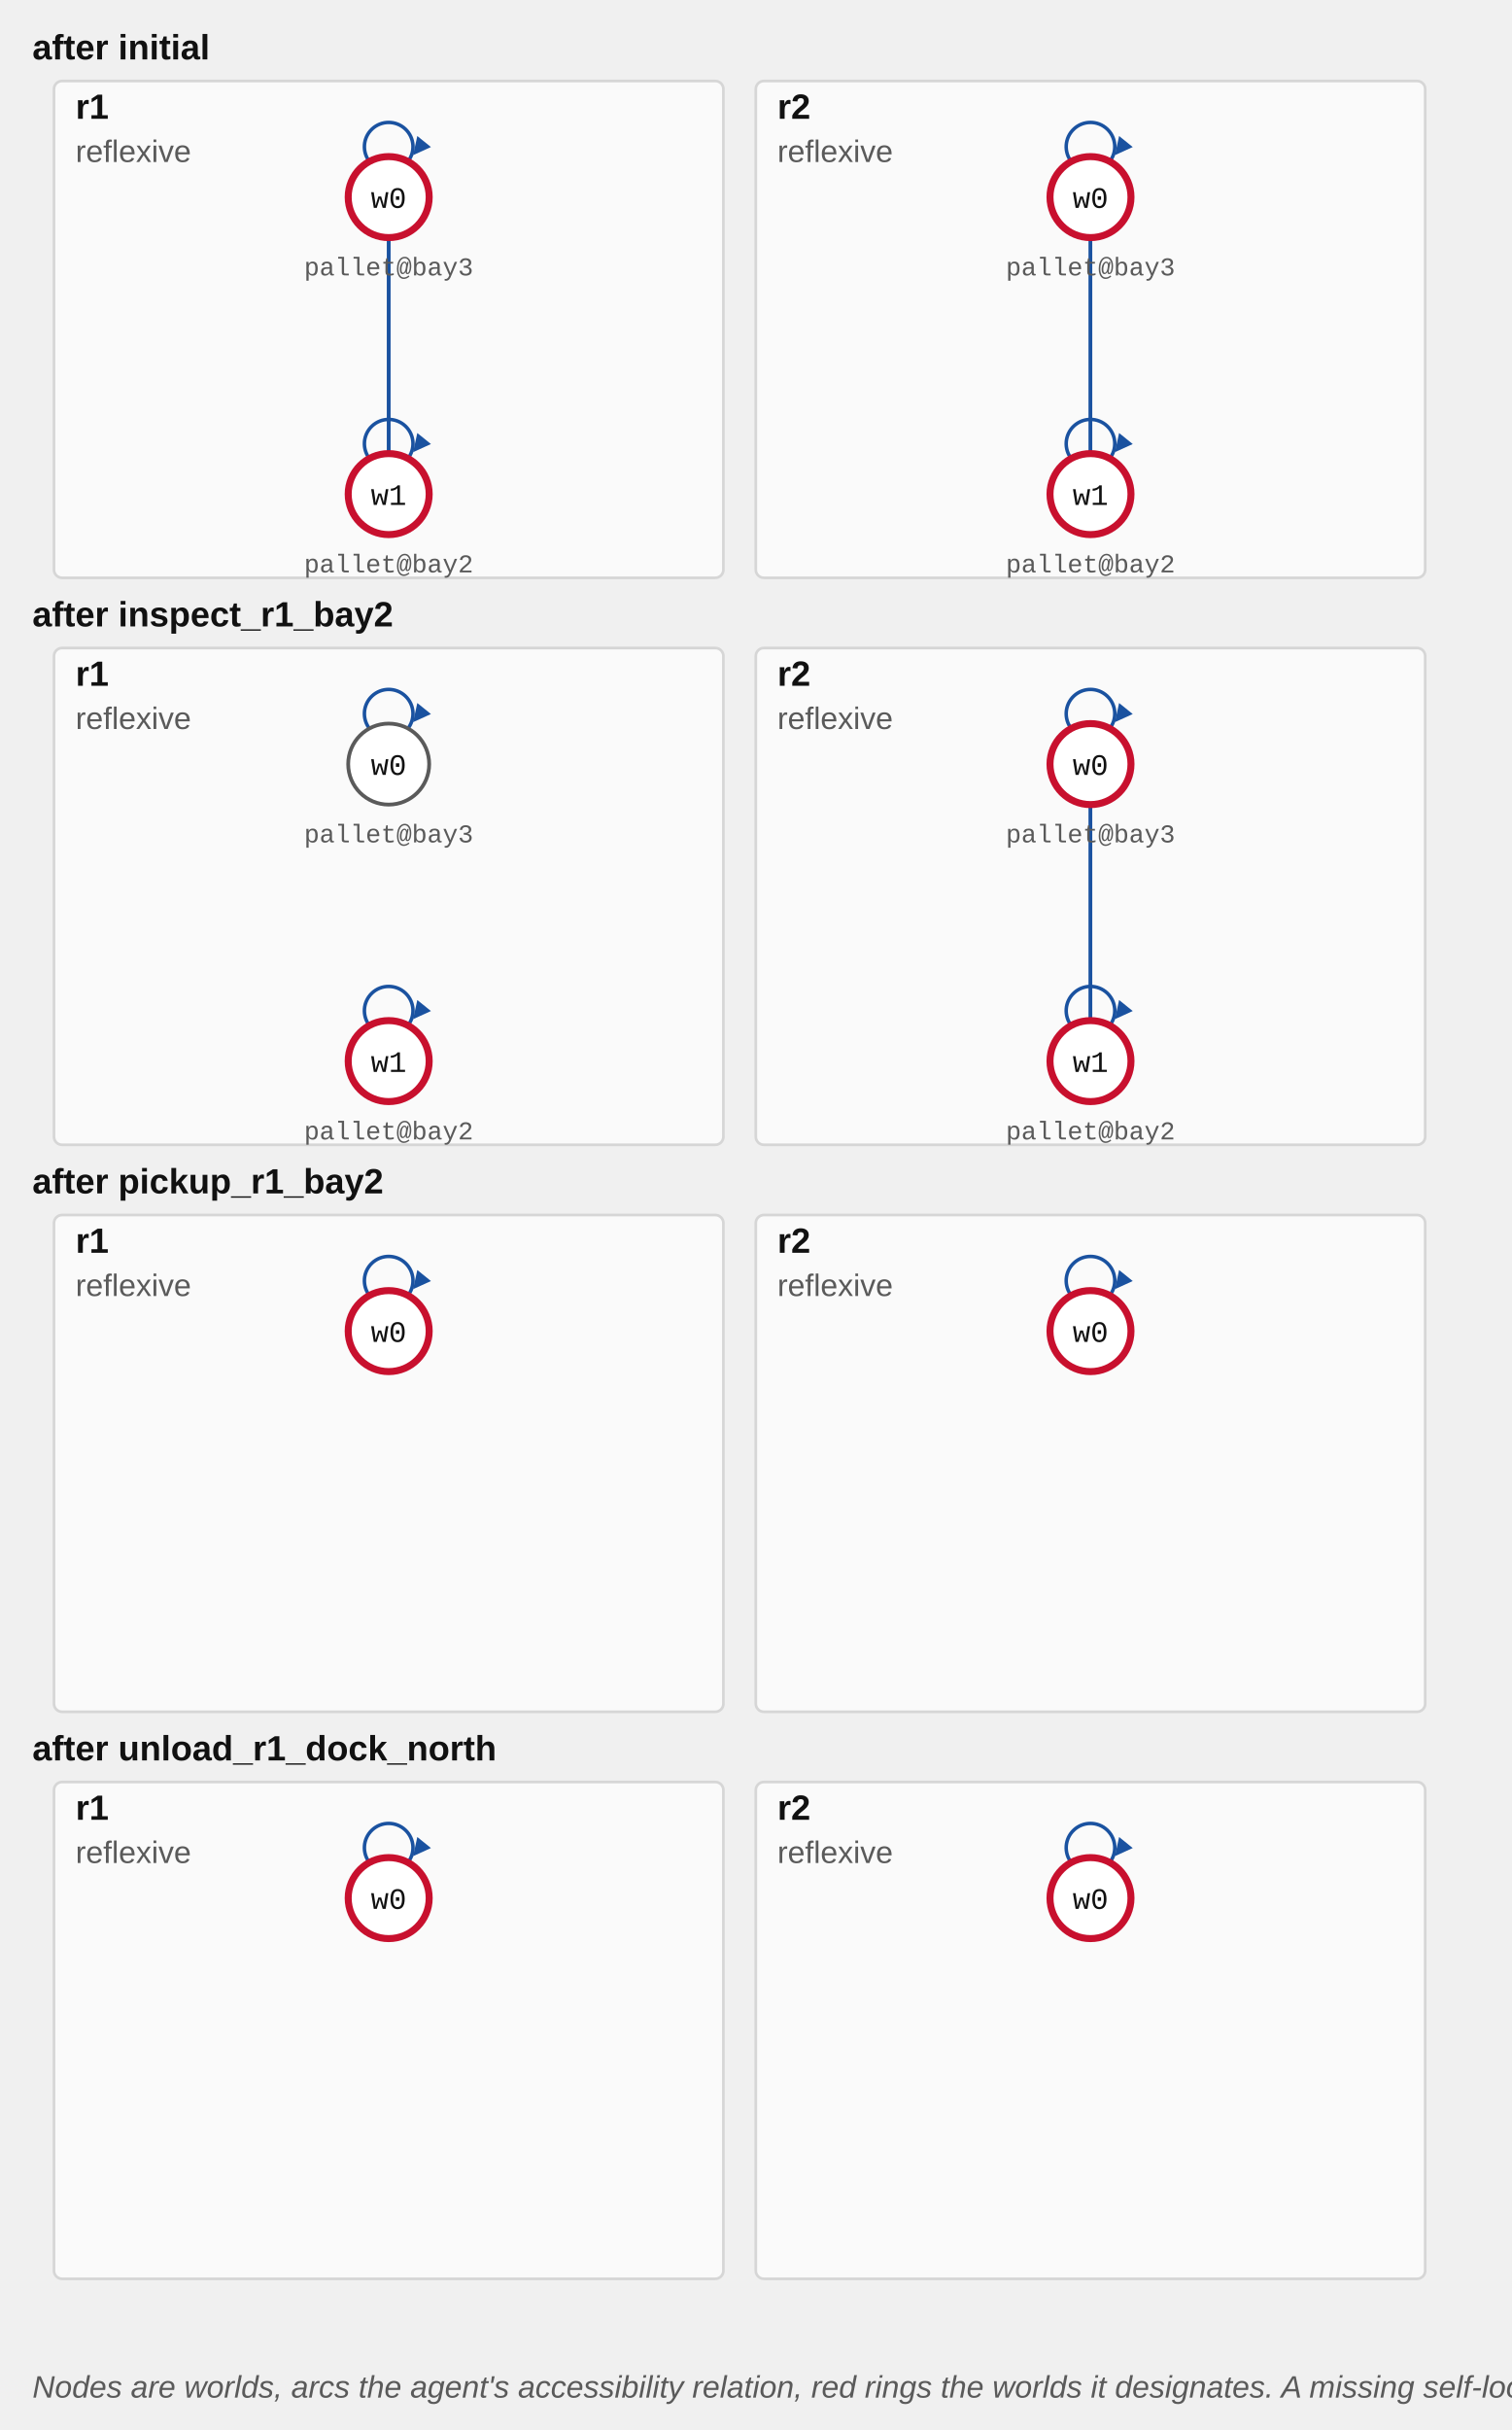
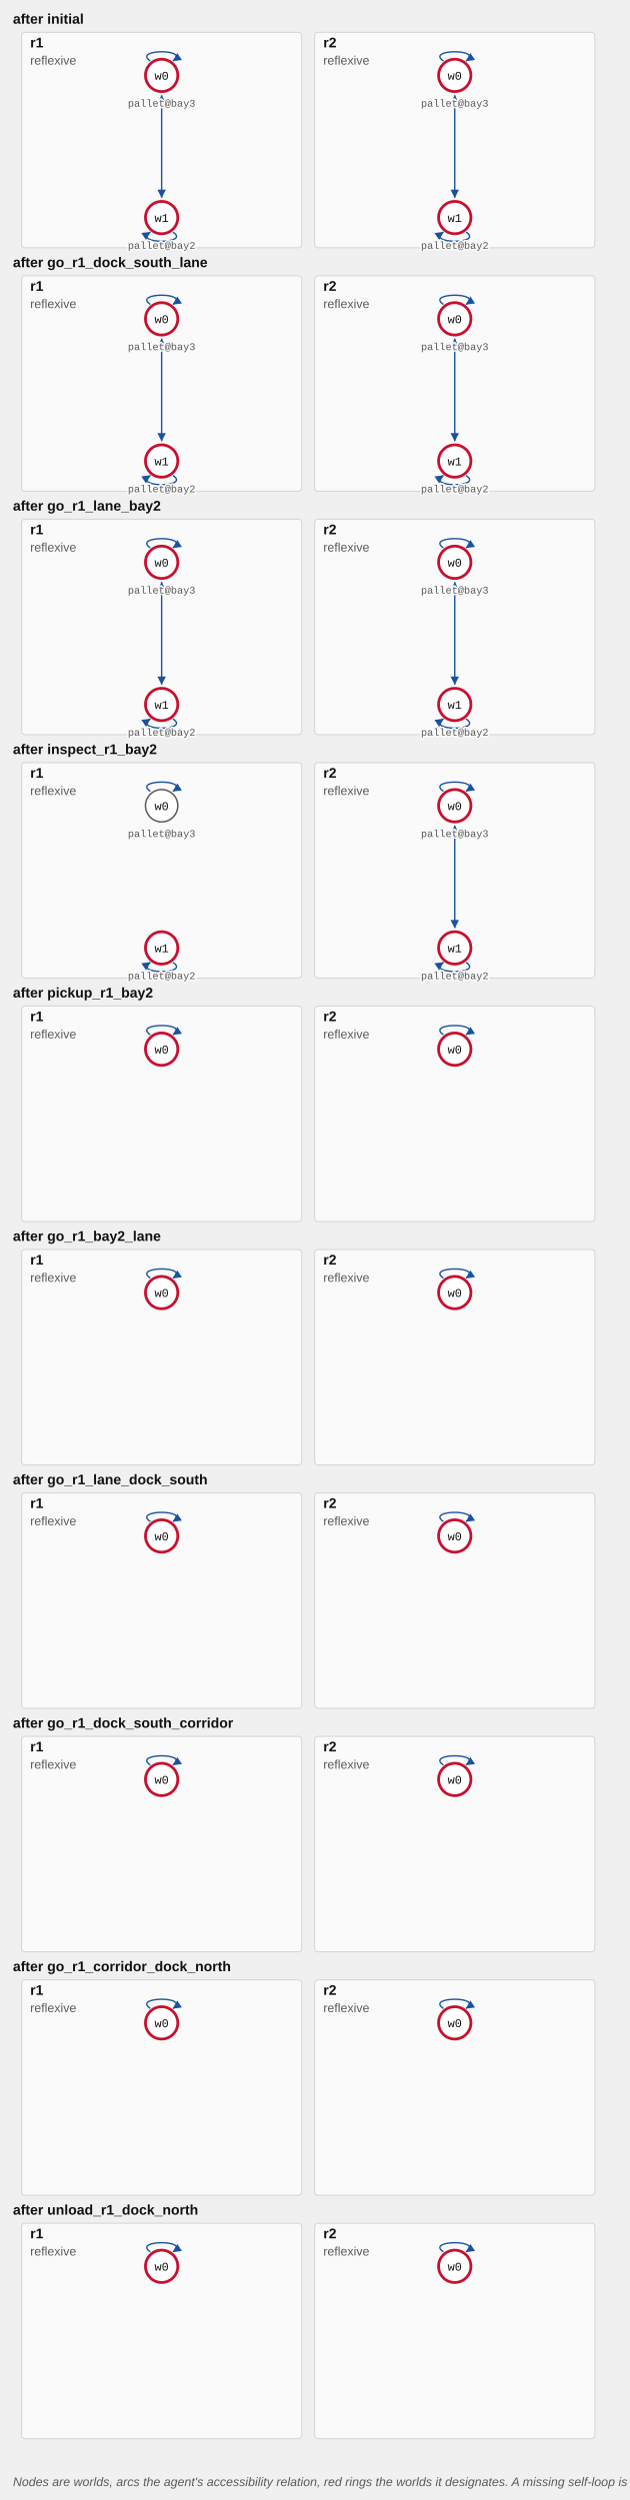
- <svg xmlns="http://www.w3.org/2000/svg" viewBox="0 0 560 900" width="560" height="900" font-family="Arial, Helvetica, sans-serif" role="img" aria-label="Accessibility relations per agent at each step">
+ <svg xmlns="http://www.w3.org/2000/svg" viewBox="0 0 584 2320" width="584" height="2320" font-family="Arial, Helvetica, sans-serif" role="img" aria-label="Accessibility relations per agent at each step">
  <style>
  .lbl  { font-size:11.5px; fill:#5A5A5A }
  .ttl  { font-size:13px; font-weight:bold; fill:#111111 }
  .cap  { font-size:11.5px; fill:#5A5A5A; font-style:italic }
  .wid  { font-family:'Courier New',Courier,monospace; font-size:11px; fill:#111111 }
  .atom { font-family:'Courier New',Courier,monospace; font-size:9.5px; fill:#5A5A5A }
+   .atomh{ font-family:'Courier New',Courier,monospace; font-size:9.5px;
+            fill:none; stroke:#FAFAFA; stroke-width:3; stroke-linejoin:round }
  .node { fill:#FFFFFF; stroke:#5A5A5A; stroke-width:1.4 }
  .des  { fill:#FFFFFF; stroke:#C8102E; stroke-width:2.6 }
  .act  { fill:#FDECEF; stroke:#C8102E; stroke-width:2.6 }
  .arc  { stroke:#1A52A0; stroke-width:1.3; fill:none; marker-end:url(#a) }
+   .arc2 { stroke:#1A52A0; stroke-width:1.3; fill:none;
+            marker-end:url(#a); marker-start:url(#b) }
+   .loop { stroke:#1A52A0; stroke-width:1.3; fill:none; marker-end:url(#a) }
  .axis { stroke:#D6D6D6; stroke-width:1 }
</style>
  <defs>
-     <marker id="a" viewBox="0 0 10 10" refX="15" refY="5" markerWidth="5" markerHeight="5" orient="auto">
+     <marker id="a" viewBox="0 0 10 10" refX="9.5" refY="5" markerWidth="6" markerHeight="6" orient="auto">
      <path d="M0,0 L10,5 L0,10 z" fill="#1A52A0" />
+     </marker>
+     <marker id="b" viewBox="0 0 10 10" refX="0.5" refY="5" markerWidth="6" markerHeight="6" orient="auto">
+       <path d="M10,0 L0,5 L10,10 z" fill="#1A52A0" />
    </marker>
  </defs>
  <text class="ttl" x="12" y="22">after initial</text>
-   <rect x="20" y="30" width="248" height="184" rx="3" fill="#FAFAFA" stroke="#D6D6D6" />
+   <rect x="20" y="30" width="260" height="200" rx="3" fill="#FAFAFA" stroke="#D6D6D6" />
  <text class="ttl" x="28" y="44">r1</text>
  <text class="lbl" x="28" y="60">reflexive</text>
-   <path class="arc" d="M137,60 A9,9 0 1,1 151,60" />
-   <path class="arc" d="M144,73 L144,183" />
-   <path class="arc" d="M144,183 L144,73" />
-   <path class="arc" d="M137,170 A9,9 0 1,1 151,170" />
-   <circle class="des" cx="144" cy="73" r="15" />
-   <text class="wid" x="144" y="77" text-anchor="middle">w0</text>
-   <text class="atom" x="144" y="102" text-anchor="middle">pallet@bay3</text>
-   <circle class="des" cx="144" cy="183" r="15" />
-   <text class="wid" x="144" y="187" text-anchor="middle">w1</text>
-   <text class="atom" x="144" y="212" text-anchor="middle">pallet@bay2</text>
-   <rect x="280" y="30" width="248" height="184" rx="3" fill="#FAFAFA" stroke="#D6D6D6" />
-   <text class="ttl" x="288" y="44">r2</text>
-   <text class="lbl" x="288" y="60">reflexive</text>
-   <path class="arc" d="M397,60 A9,9 0 1,1 411,60" />
-   <path class="arc" d="M404,73 L404,183" />
-   <path class="arc" d="M404,183 L404,73" />
-   <path class="arc" d="M397,170 A9,9 0 1,1 411,170" />
-   <circle class="des" cx="404" cy="73" r="15" />
-   <text class="wid" x="404" y="77" text-anchor="middle">w0</text>
-   <text class="atom" x="404" y="102" text-anchor="middle">pallet@bay3</text>
-   <circle class="des" cx="404" cy="183" r="15" />
-   <text class="wid" x="404" y="187" text-anchor="middle">w1</text>
-   <text class="atom" x="404" y="212" text-anchor="middle">pallet@bay2</text>
-   <text class="ttl" x="12" y="232">after inspect_r1_bay2</text>
-   <rect x="20" y="240" width="248" height="184" rx="3" fill="#FAFAFA" stroke="#D6D6D6" />
-   <text class="ttl" x="28" y="254">r1</text>
-   <text class="lbl" x="28" y="270">reflexive</text>
-   <path class="arc" d="M137,270 A9,9 0 1,1 151,270" />
-   <path class="arc" d="M137,380 A9,9 0 1,1 151,380" />
-   <circle class="node" cx="144" cy="283" r="15" />
-   <text class="wid" x="144" y="287" text-anchor="middle">w0</text>
-   <text class="atom" x="144" y="312" text-anchor="middle">pallet@bay3</text>
-   <circle class="des" cx="144" cy="393" r="15" />
-   <text class="wid" x="144" y="397" text-anchor="middle">w1</text>
-   <text class="atom" x="144" y="422" text-anchor="middle">pallet@bay2</text>
-   <rect x="280" y="240" width="248" height="184" rx="3" fill="#FAFAFA" stroke="#D6D6D6" />
-   <text class="ttl" x="288" y="254">r2</text>
-   <text class="lbl" x="288" y="270">reflexive</text>
-   <path class="arc" d="M397,270 A9,9 0 1,1 411,270" />
-   <path class="arc" d="M404,283 L404,393" />
-   <path class="arc" d="M404,393 L404,283" />
-   <path class="arc" d="M397,380 A9,9 0 1,1 411,380" />
-   <circle class="des" cx="404" cy="283" r="15" />
-   <text class="wid" x="404" y="287" text-anchor="middle">w0</text>
-   <text class="atom" x="404" y="312" text-anchor="middle">pallet@bay3</text>
-   <circle class="des" cx="404" cy="393" r="15" />
-   <text class="wid" x="404" y="397" text-anchor="middle">w1</text>
-   <text class="atom" x="404" y="422" text-anchor="middle">pallet@bay2</text>
-   <text class="ttl" x="12" y="442">after pickup_r1_bay2</text>
-   <rect x="20" y="450" width="248" height="184" rx="3" fill="#FAFAFA" stroke="#D6D6D6" />
-   <text class="ttl" x="28" y="464">r1</text>
-   <text class="lbl" x="28" y="480">reflexive</text>
-   <path class="arc" d="M137,480 A9,9 0 1,1 151,480" />
-   <circle class="des" cx="144" cy="493" r="15" />
-   <text class="wid" x="144" y="497" text-anchor="middle">w0</text>
-   <rect x="280" y="450" width="248" height="184" rx="3" fill="#FAFAFA" stroke="#D6D6D6" />
-   <text class="ttl" x="288" y="464">r2</text>
-   <text class="lbl" x="288" y="480">reflexive</text>
-   <path class="arc" d="M397,480 A9,9 0 1,1 411,480" />
-   <circle class="des" cx="404" cy="493" r="15" />
-   <text class="wid" x="404" y="497" text-anchor="middle">w0</text>
-   <text class="ttl" x="12" y="652">after unload_r1_dock_north</text>
-   <rect x="20" y="660" width="248" height="184" rx="3" fill="#FAFAFA" stroke="#D6D6D6" />
-   <text class="ttl" x="28" y="674">r1</text>
-   <text class="lbl" x="28" y="690">reflexive</text>
-   <path class="arc" d="M137,690 A9,9 0 1,1 151,690" />
-   <circle class="des" cx="144" cy="703" r="15" />
-   <text class="wid" x="144" y="707" text-anchor="middle">w0</text>
-   <rect x="280" y="660" width="248" height="184" rx="3" fill="#FAFAFA" stroke="#D6D6D6" />
-   <text class="ttl" x="288" y="674">r2</text>
-   <text class="lbl" x="288" y="690">reflexive</text>
-   <path class="arc" d="M397,690 A9,9 0 1,1 411,690" />
-   <circle class="des" cx="404" cy="703" r="15" />
-   <text class="wid" x="404" y="707" text-anchor="middle">w0</text>
-   <text class="cap" x="12" y="888">Nodes are worlds, arcs the agent's accessibility relation, red rings the worlds it designates. A missing self-loop is a world the agent excludes while it is the case.</text>
+   <path class="loop" d="M139.5,56.6 C122.5,45.2 177.5,45.2 160.5,56.6" />
+   <path class="arc2" d="M150.0,88.5 L150.0,183.5" />
+   <path class="loop" d="M160.5,215.4 C177.5,226.8 122.5,226.8 139.5,215.4" />
+   <circle class="des" cx="150" cy="70" r="15" />
+   <text class="wid" x="150" y="74" text-anchor="middle">w0</text>
+   <text class="atomh" x="150" y="99" text-anchor="middle">pallet@bay3</text>
+   <text class="atom" x="150" y="99" text-anchor="middle">pallet@bay3</text>
+   <circle class="des" cx="150" cy="202" r="15" />
+   <text class="wid" x="150" y="206" text-anchor="middle">w1</text>
+   <text class="atomh" x="150" y="231" text-anchor="middle">pallet@bay2</text>
+   <text class="atom" x="150" y="231" text-anchor="middle">pallet@bay2</text>
+   <rect x="292" y="30" width="260" height="200" rx="3" fill="#FAFAFA" stroke="#D6D6D6" />
+   <text class="ttl" x="300" y="44">r2</text>
+   <text class="lbl" x="300" y="60">reflexive</text>
+   <path class="loop" d="M411.5,56.6 C394.5,45.2 449.5,45.2 432.5,56.6" />
+   <path class="arc2" d="M422.0,88.5 L422.0,183.5" />
+   <path class="loop" d="M432.5,215.4 C449.5,226.8 394.5,226.8 411.5,215.4" />
+   <circle class="des" cx="422" cy="70" r="15" />
+   <text class="wid" x="422" y="74" text-anchor="middle">w0</text>
+   <text class="atomh" x="422" y="99" text-anchor="middle">pallet@bay3</text>
+   <text class="atom" x="422" y="99" text-anchor="middle">pallet@bay3</text>
+   <circle class="des" cx="422" cy="202" r="15" />
+   <text class="wid" x="422" y="206" text-anchor="middle">w1</text>
+   <text class="atomh" x="422" y="231" text-anchor="middle">pallet@bay2</text>
+   <text class="atom" x="422" y="231" text-anchor="middle">pallet@bay2</text>
+   <text class="ttl" x="12" y="248">after go_r1_dock_south_lane</text>
+   <rect x="20" y="256" width="260" height="200" rx="3" fill="#FAFAFA" stroke="#D6D6D6" />
+   <text class="ttl" x="28" y="270">r1</text>
+   <text class="lbl" x="28" y="286">reflexive</text>
+   <path class="loop" d="M139.5,282.6 C122.5,271.2 177.5,271.2 160.5,282.6" />
+   <path class="arc2" d="M150.0,314.5 L150.0,409.5" />
+   <path class="loop" d="M160.5,441.4 C177.5,452.8 122.5,452.8 139.5,441.4" />
+   <circle class="des" cx="150" cy="296" r="15" />
+   <text class="wid" x="150" y="300" text-anchor="middle">w0</text>
+   <text class="atomh" x="150" y="325" text-anchor="middle">pallet@bay3</text>
+   <text class="atom" x="150" y="325" text-anchor="middle">pallet@bay3</text>
+   <circle class="des" cx="150" cy="428" r="15" />
+   <text class="wid" x="150" y="432" text-anchor="middle">w1</text>
+   <text class="atomh" x="150" y="457" text-anchor="middle">pallet@bay2</text>
+   <text class="atom" x="150" y="457" text-anchor="middle">pallet@bay2</text>
+   <rect x="292" y="256" width="260" height="200" rx="3" fill="#FAFAFA" stroke="#D6D6D6" />
+   <text class="ttl" x="300" y="270">r2</text>
+   <text class="lbl" x="300" y="286">reflexive</text>
+   <path class="loop" d="M411.5,282.6 C394.5,271.2 449.5,271.2 432.5,282.6" />
+   <path class="arc2" d="M422.0,314.5 L422.0,409.5" />
+   <path class="loop" d="M432.5,441.4 C449.5,452.8 394.5,452.8 411.5,441.4" />
+   <circle class="des" cx="422" cy="296" r="15" />
+   <text class="wid" x="422" y="300" text-anchor="middle">w0</text>
+   <text class="atomh" x="422" y="325" text-anchor="middle">pallet@bay3</text>
+   <text class="atom" x="422" y="325" text-anchor="middle">pallet@bay3</text>
+   <circle class="des" cx="422" cy="428" r="15" />
+   <text class="wid" x="422" y="432" text-anchor="middle">w1</text>
+   <text class="atomh" x="422" y="457" text-anchor="middle">pallet@bay2</text>
+   <text class="atom" x="422" y="457" text-anchor="middle">pallet@bay2</text>
+   <text class="ttl" x="12" y="474">after go_r1_lane_bay2</text>
+   <rect x="20" y="482" width="260" height="200" rx="3" fill="#FAFAFA" stroke="#D6D6D6" />
+   <text class="ttl" x="28" y="496">r1</text>
+   <text class="lbl" x="28" y="512">reflexive</text>
+   <path class="loop" d="M139.5,508.6 C122.5,497.2 177.5,497.2 160.5,508.6" />
+   <path class="arc2" d="M150.0,540.5 L150.0,635.5" />
+   <path class="loop" d="M160.5,667.4 C177.5,678.8 122.5,678.8 139.5,667.4" />
+   <circle class="des" cx="150" cy="522" r="15" />
+   <text class="wid" x="150" y="526" text-anchor="middle">w0</text>
+   <text class="atomh" x="150" y="551" text-anchor="middle">pallet@bay3</text>
+   <text class="atom" x="150" y="551" text-anchor="middle">pallet@bay3</text>
+   <circle class="des" cx="150" cy="654" r="15" />
+   <text class="wid" x="150" y="658" text-anchor="middle">w1</text>
+   <text class="atomh" x="150" y="683" text-anchor="middle">pallet@bay2</text>
+   <text class="atom" x="150" y="683" text-anchor="middle">pallet@bay2</text>
+   <rect x="292" y="482" width="260" height="200" rx="3" fill="#FAFAFA" stroke="#D6D6D6" />
+   <text class="ttl" x="300" y="496">r2</text>
+   <text class="lbl" x="300" y="512">reflexive</text>
+   <path class="loop" d="M411.5,508.6 C394.5,497.2 449.5,497.2 432.5,508.6" />
+   <path class="arc2" d="M422.0,540.5 L422.0,635.5" />
+   <path class="loop" d="M432.5,667.4 C449.5,678.8 394.5,678.8 411.5,667.4" />
+   <circle class="des" cx="422" cy="522" r="15" />
+   <text class="wid" x="422" y="526" text-anchor="middle">w0</text>
+   <text class="atomh" x="422" y="551" text-anchor="middle">pallet@bay3</text>
+   <text class="atom" x="422" y="551" text-anchor="middle">pallet@bay3</text>
+   <circle class="des" cx="422" cy="654" r="15" />
+   <text class="wid" x="422" y="658" text-anchor="middle">w1</text>
+   <text class="atomh" x="422" y="683" text-anchor="middle">pallet@bay2</text>
+   <text class="atom" x="422" y="683" text-anchor="middle">pallet@bay2</text>
+   <text class="ttl" x="12" y="700">after inspect_r1_bay2</text>
+   <rect x="20" y="708" width="260" height="200" rx="3" fill="#FAFAFA" stroke="#D6D6D6" />
+   <text class="ttl" x="28" y="722">r1</text>
+   <text class="lbl" x="28" y="738">reflexive</text>
+   <path class="loop" d="M139.5,734.6 C122.5,723.2 177.5,723.2 160.5,734.6" />
+   <path class="loop" d="M160.5,893.4 C177.5,904.8 122.5,904.8 139.5,893.4" />
+   <circle class="node" cx="150" cy="748" r="15" />
+   <text class="wid" x="150" y="752" text-anchor="middle">w0</text>
+   <text class="atomh" x="150" y="777" text-anchor="middle">pallet@bay3</text>
+   <text class="atom" x="150" y="777" text-anchor="middle">pallet@bay3</text>
+   <circle class="des" cx="150" cy="880" r="15" />
+   <text class="wid" x="150" y="884" text-anchor="middle">w1</text>
+   <text class="atomh" x="150" y="909" text-anchor="middle">pallet@bay2</text>
+   <text class="atom" x="150" y="909" text-anchor="middle">pallet@bay2</text>
+   <rect x="292" y="708" width="260" height="200" rx="3" fill="#FAFAFA" stroke="#D6D6D6" />
+   <text class="ttl" x="300" y="722">r2</text>
+   <text class="lbl" x="300" y="738">reflexive</text>
+   <path class="loop" d="M411.5,734.6 C394.5,723.2 449.5,723.2 432.5,734.6" />
+   <path class="arc2" d="M422.0,766.5 L422.0,861.5" />
+   <path class="loop" d="M432.5,893.4 C449.5,904.8 394.5,904.8 411.5,893.4" />
+   <circle class="des" cx="422" cy="748" r="15" />
+   <text class="wid" x="422" y="752" text-anchor="middle">w0</text>
+   <text class="atomh" x="422" y="777" text-anchor="middle">pallet@bay3</text>
+   <text class="atom" x="422" y="777" text-anchor="middle">pallet@bay3</text>
+   <circle class="des" cx="422" cy="880" r="15" />
+   <text class="wid" x="422" y="884" text-anchor="middle">w1</text>
+   <text class="atomh" x="422" y="909" text-anchor="middle">pallet@bay2</text>
+   <text class="atom" x="422" y="909" text-anchor="middle">pallet@bay2</text>
+   <text class="ttl" x="12" y="926">after pickup_r1_bay2</text>
+   <rect x="20" y="934" width="260" height="200" rx="3" fill="#FAFAFA" stroke="#D6D6D6" />
+   <text class="ttl" x="28" y="948">r1</text>
+   <text class="lbl" x="28" y="964">reflexive</text>
+   <path class="loop" d="M139.5,960.6 C122.5,949.2 177.5,949.2 160.5,960.6" />
+   <circle class="des" cx="150" cy="974" r="15" />
+   <text class="wid" x="150" y="978" text-anchor="middle">w0</text>
+   <rect x="292" y="934" width="260" height="200" rx="3" fill="#FAFAFA" stroke="#D6D6D6" />
+   <text class="ttl" x="300" y="948">r2</text>
+   <text class="lbl" x="300" y="964">reflexive</text>
+   <path class="loop" d="M411.5,960.6 C394.5,949.2 449.5,949.2 432.5,960.6" />
+   <circle class="des" cx="422" cy="974" r="15" />
+   <text class="wid" x="422" y="978" text-anchor="middle">w0</text>
+   <text class="ttl" x="12" y="1152">after go_r1_bay2_lane</text>
+   <rect x="20" y="1160" width="260" height="200" rx="3" fill="#FAFAFA" stroke="#D6D6D6" />
+   <text class="ttl" x="28" y="1174">r1</text>
+   <text class="lbl" x="28" y="1190">reflexive</text>
+   <path class="loop" d="M139.5,1186.6 C122.5,1175.2 177.5,1175.2 160.5,1186.6" />
+   <circle class="des" cx="150" cy="1200" r="15" />
+   <text class="wid" x="150" y="1204" text-anchor="middle">w0</text>
+   <rect x="292" y="1160" width="260" height="200" rx="3" fill="#FAFAFA" stroke="#D6D6D6" />
+   <text class="ttl" x="300" y="1174">r2</text>
+   <text class="lbl" x="300" y="1190">reflexive</text>
+   <path class="loop" d="M411.5,1186.6 C394.5,1175.2 449.5,1175.2 432.5,1186.6" />
+   <circle class="des" cx="422" cy="1200" r="15" />
+   <text class="wid" x="422" y="1204" text-anchor="middle">w0</text>
+   <text class="ttl" x="12" y="1378">after go_r1_lane_dock_south</text>
+   <rect x="20" y="1386" width="260" height="200" rx="3" fill="#FAFAFA" stroke="#D6D6D6" />
+   <text class="ttl" x="28" y="1400">r1</text>
+   <text class="lbl" x="28" y="1416">reflexive</text>
+   <path class="loop" d="M139.5,1412.6 C122.5,1401.2 177.5,1401.2 160.5,1412.6" />
+   <circle class="des" cx="150" cy="1426" r="15" />
+   <text class="wid" x="150" y="1430" text-anchor="middle">w0</text>
+   <rect x="292" y="1386" width="260" height="200" rx="3" fill="#FAFAFA" stroke="#D6D6D6" />
+   <text class="ttl" x="300" y="1400">r2</text>
+   <text class="lbl" x="300" y="1416">reflexive</text>
+   <path class="loop" d="M411.5,1412.6 C394.5,1401.2 449.5,1401.2 432.5,1412.6" />
+   <circle class="des" cx="422" cy="1426" r="15" />
+   <text class="wid" x="422" y="1430" text-anchor="middle">w0</text>
+   <text class="ttl" x="12" y="1604">after go_r1_dock_south_corridor</text>
+   <rect x="20" y="1612" width="260" height="200" rx="3" fill="#FAFAFA" stroke="#D6D6D6" />
+   <text class="ttl" x="28" y="1626">r1</text>
+   <text class="lbl" x="28" y="1642">reflexive</text>
+   <path class="loop" d="M139.5,1638.6 C122.5,1627.2 177.5,1627.2 160.5,1638.6" />
+   <circle class="des" cx="150" cy="1652" r="15" />
+   <text class="wid" x="150" y="1656" text-anchor="middle">w0</text>
+   <rect x="292" y="1612" width="260" height="200" rx="3" fill="#FAFAFA" stroke="#D6D6D6" />
+   <text class="ttl" x="300" y="1626">r2</text>
+   <text class="lbl" x="300" y="1642">reflexive</text>
+   <path class="loop" d="M411.5,1638.6 C394.5,1627.2 449.5,1627.2 432.5,1638.6" />
+   <circle class="des" cx="422" cy="1652" r="15" />
+   <text class="wid" x="422" y="1656" text-anchor="middle">w0</text>
+   <text class="ttl" x="12" y="1830">after go_r1_corridor_dock_north</text>
+   <rect x="20" y="1838" width="260" height="200" rx="3" fill="#FAFAFA" stroke="#D6D6D6" />
+   <text class="ttl" x="28" y="1852">r1</text>
+   <text class="lbl" x="28" y="1868">reflexive</text>
+   <path class="loop" d="M139.5,1864.6 C122.5,1853.2 177.5,1853.2 160.5,1864.6" />
+   <circle class="des" cx="150" cy="1878" r="15" />
+   <text class="wid" x="150" y="1882" text-anchor="middle">w0</text>
+   <rect x="292" y="1838" width="260" height="200" rx="3" fill="#FAFAFA" stroke="#D6D6D6" />
+   <text class="ttl" x="300" y="1852">r2</text>
+   <text class="lbl" x="300" y="1868">reflexive</text>
+   <path class="loop" d="M411.5,1864.6 C394.5,1853.2 449.5,1853.2 432.5,1864.6" />
+   <circle class="des" cx="422" cy="1878" r="15" />
+   <text class="wid" x="422" y="1882" text-anchor="middle">w0</text>
+   <text class="ttl" x="12" y="2056">after unload_r1_dock_north</text>
+   <rect x="20" y="2064" width="260" height="200" rx="3" fill="#FAFAFA" stroke="#D6D6D6" />
+   <text class="ttl" x="28" y="2078">r1</text>
+   <text class="lbl" x="28" y="2094">reflexive</text>
+   <path class="loop" d="M139.5,2090.6 C122.5,2079.2 177.5,2079.2 160.5,2090.6" />
+   <circle class="des" cx="150" cy="2104" r="15" />
+   <text class="wid" x="150" y="2108" text-anchor="middle">w0</text>
+   <rect x="292" y="2064" width="260" height="200" rx="3" fill="#FAFAFA" stroke="#D6D6D6" />
+   <text class="ttl" x="300" y="2078">r2</text>
+   <text class="lbl" x="300" y="2094">reflexive</text>
+   <path class="loop" d="M411.5,2090.6 C394.5,2079.2 449.5,2079.2 432.5,2090.6" />
+   <circle class="des" cx="422" cy="2104" r="15" />
+   <text class="wid" x="422" y="2108" text-anchor="middle">w0</text>
+   <text class="cap" x="12" y="2308">Nodes are worlds, arcs the agent's accessibility relation, red rings the worlds it designates. A missing self-loop is a world the agent excludes while it is the case.</text>
</svg>
